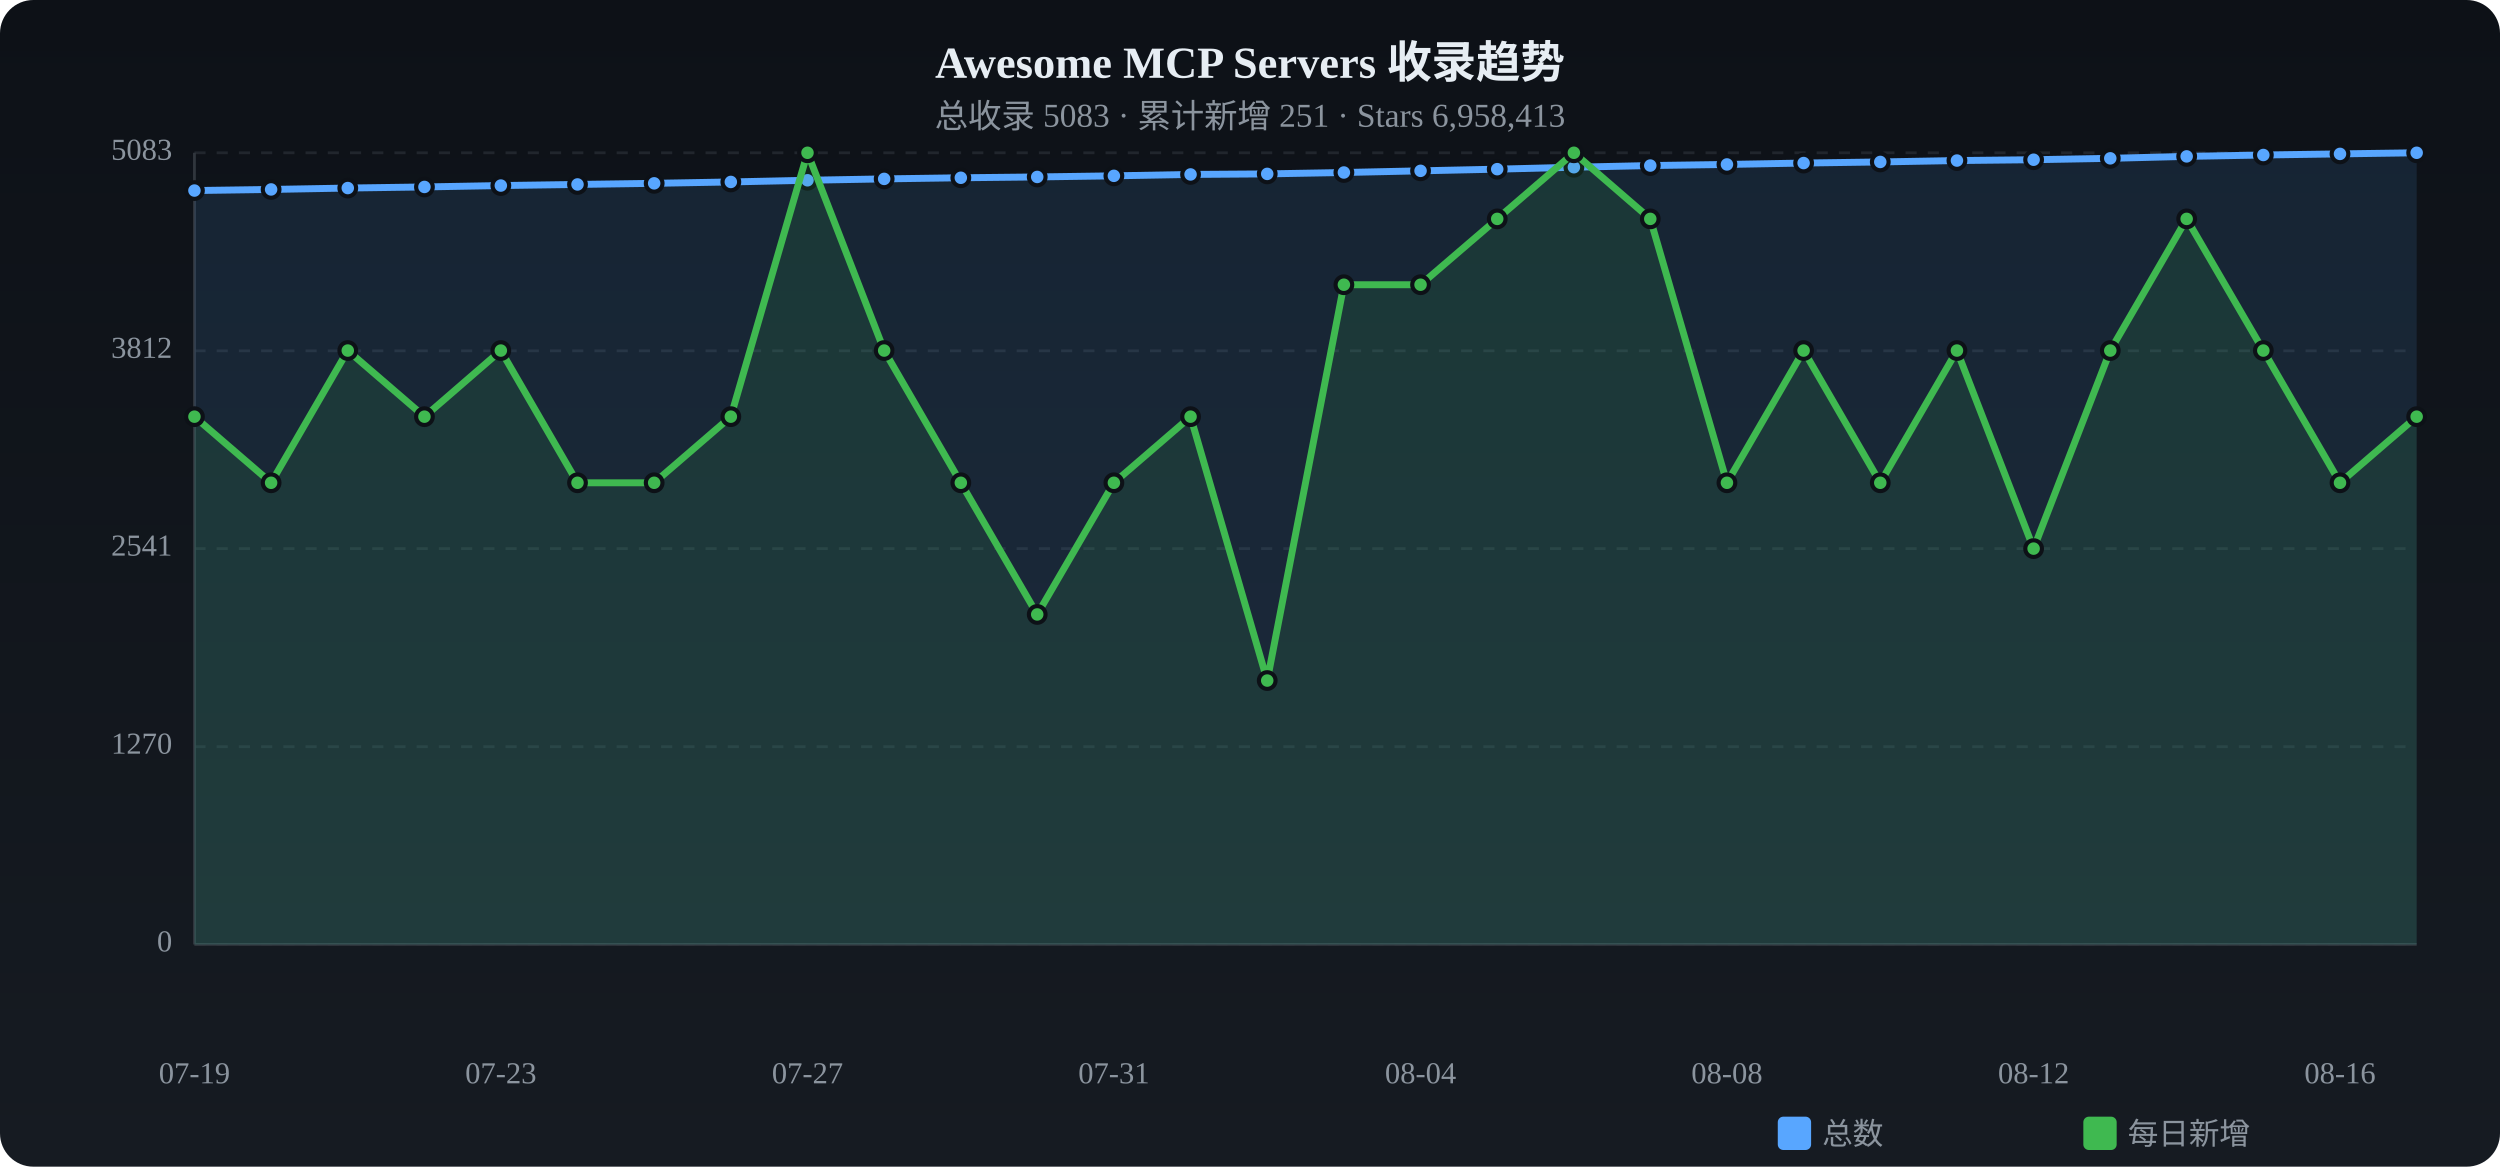
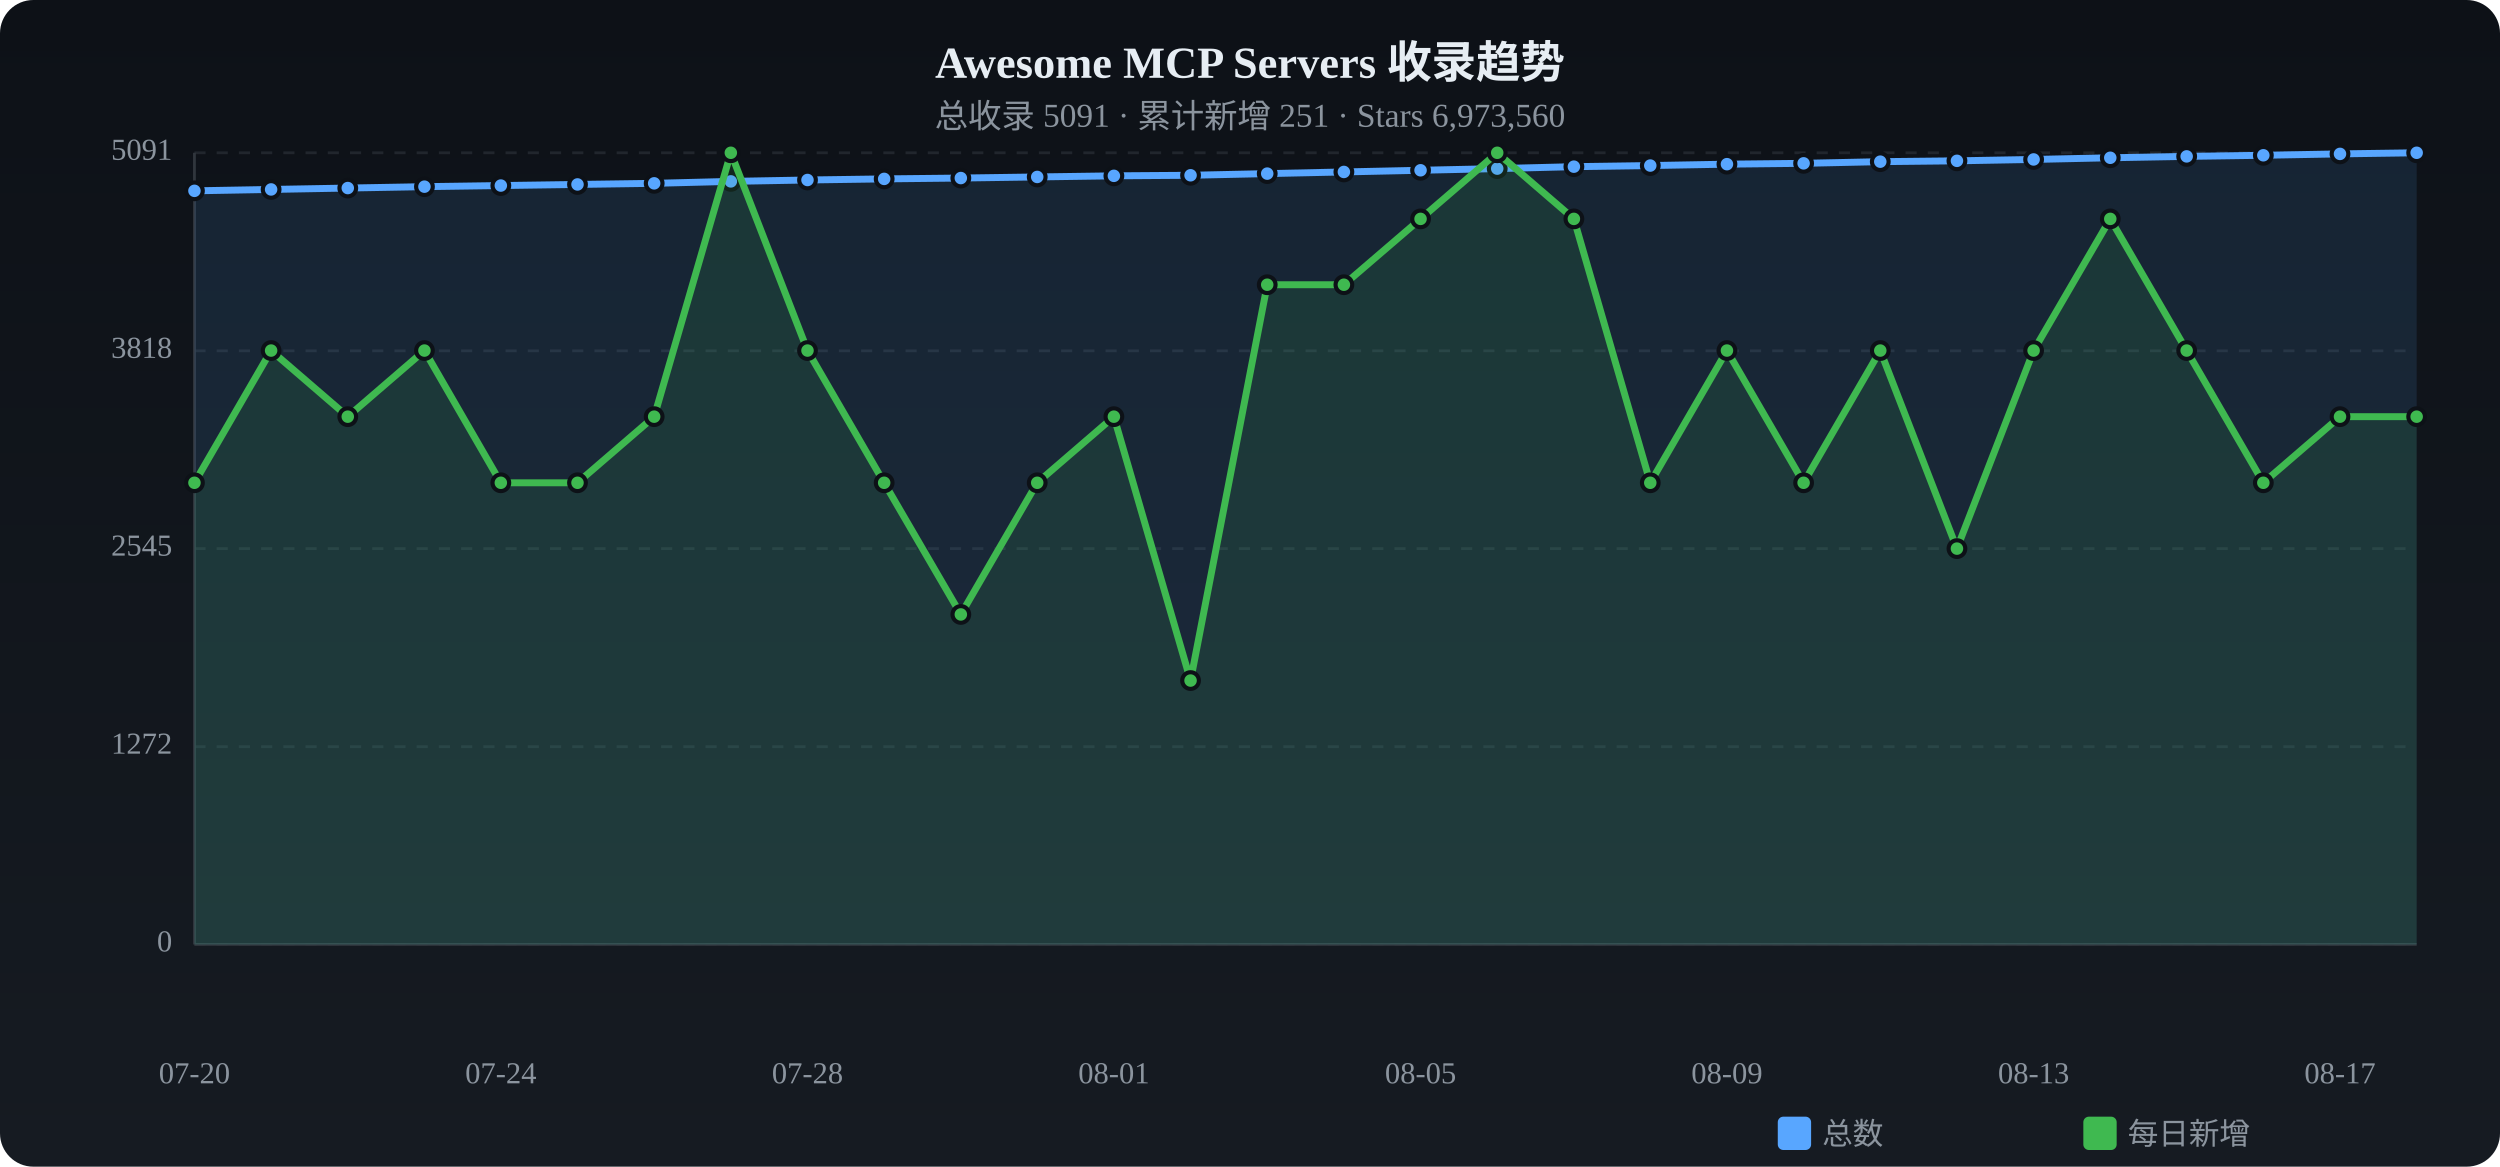
<svg xmlns="http://www.w3.org/2000/svg" viewBox="0 0 900 420" width="900" height="420">
  <defs>
    <linearGradient id="tbg" x1="0%" y1="0%" x2="0%" y2="100%">
      <stop offset="0%" stop-color="#0d1117" />
      <stop offset="100%" stop-color="#161b22" />
    </linearGradient>
  </defs>
  <rect width="900" height="420" rx="12" fill="url(#tbg)" />
  <text x="450.0" y="28" text-anchor="middle" fill="#e6edf3" font-size="16" font-weight="bold">Awesome MCP Servers 收录趋势</text>
-   <text x="450.0" y="46" text-anchor="middle" fill="#8b949e" font-size="12">总收录 5083 · 累计新增 251 · Stars 6,958,413</text>
+   <text x="450.0" y="46" text-anchor="middle" fill="#8b949e" font-size="12">总收录 5091 · 累计新增 251 · Stars 6,973,560</text>
  <text x="62" y="340.0" text-anchor="end" fill="#8b949e" font-size="11" dominant-baseline="middle">0</text>
  <line x1="70" y1="340.0" x2="870" y2="340.0" stroke="#21262d" stroke-dasharray="4 4" />
-   <text x="62" y="268.8" text-anchor="end" fill="#8b949e" font-size="11" dominant-baseline="middle">1270</text>
+   <text x="62" y="268.8" text-anchor="end" fill="#8b949e" font-size="11" dominant-baseline="middle">1272</text>
  <line x1="70" y1="268.8" x2="870" y2="268.8" stroke="#21262d" stroke-dasharray="4 4" />
-   <text x="62" y="197.5" text-anchor="end" fill="#8b949e" font-size="11" dominant-baseline="middle">2541</text>
+   <text x="62" y="197.5" text-anchor="end" fill="#8b949e" font-size="11" dominant-baseline="middle">2545</text>
  <line x1="70" y1="197.5" x2="870" y2="197.5" stroke="#21262d" stroke-dasharray="4 4" />
-   <text x="62" y="126.3" text-anchor="end" fill="#8b949e" font-size="11" dominant-baseline="middle">3812</text>
+   <text x="62" y="126.3" text-anchor="end" fill="#8b949e" font-size="11" dominant-baseline="middle">3818</text>
  <line x1="70" y1="126.3" x2="870" y2="126.3" stroke="#21262d" stroke-dasharray="4 4" />
-   <text x="62" y="55.0" text-anchor="end" fill="#8b949e" font-size="11" dominant-baseline="middle">5083</text>
+   <text x="62" y="55.0" text-anchor="end" fill="#8b949e" font-size="11" dominant-baseline="middle">5091</text>
  <line x1="70" y1="55.0" x2="870" y2="55.0" stroke="#21262d" stroke-dasharray="4 4" />
  <line x1="70" y1="55" x2="70" y2="340" stroke="#30363d" />
  <line x1="70" y1="340" x2="870" y2="340" stroke="#30363d" />
-   <path d="M70.0,68.6 L97.6,68.2 L125.2,67.7 L152.8,67.3 L180.3,66.8 L207.9,66.4 L235.5,66.0 L263.1,65.5 L290.7,64.9 L318.3,64.4 L345.9,64.0 L373.4,63.7 L401.0,63.3 L428.6,62.8 L456.2,62.6 L483.8,62.1 L511.4,61.5 L539.0,60.9 L566.6,60.2 L594.1,59.6 L621.7,59.2 L649.3,58.7 L676.9,58.3 L704.5,57.8 L732.1,57.5 L759.7,57.0 L787.2,56.3 L814.8,55.8 L842.4,55.4 L870.0,55.0 L870.0,340 L70.0,340 Z" fill="#58a6ff" opacity="0.12" />
-   <polyline points="70.0,68.6 97.6,68.2 125.2,67.7 152.8,67.3 180.3,66.8 207.9,66.4 235.5,66.0 263.1,65.5 290.7,64.9 318.3,64.4 345.9,64.0 373.4,63.7 401.0,63.3 428.6,62.8 456.2,62.6 483.8,62.1 511.4,61.5 539.0,60.9 566.6,60.2 594.1,59.6 621.7,59.2 649.3,58.7 676.9,58.3 704.5,57.8 732.1,57.5 759.7,57.0 787.2,56.3 814.8,55.8 842.4,55.4 870.0,55.0" fill="none" stroke="#58a6ff" stroke-width="2.5" stroke-linecap="round" stroke-linejoin="round" />
-   <circle cx="70.0" cy="68.6" r="3" fill="#58a6ff" stroke="#0d1117" stroke-width="1.5" />
+   <path d="M70.0,68.7 L97.6,68.2 L125.2,67.7 L152.8,67.2 L180.3,66.8 L207.9,66.4 L235.5,66.0 L263.1,65.3 L290.7,64.8 L318.3,64.4 L345.9,64.1 L373.4,63.7 L401.0,63.3 L428.6,63.1 L456.2,62.5 L483.8,61.9 L511.4,61.3 L539.0,60.7 L566.6,60.0 L594.1,59.6 L621.7,59.1 L649.3,58.8 L676.9,58.2 L704.5,57.9 L732.1,57.4 L759.7,56.8 L787.2,56.3 L814.8,55.9 L842.4,55.4 L870.0,55.0 L870.0,340 L70.0,340 Z" fill="#58a6ff" opacity="0.12" />
+   <polyline points="70.0,68.7 97.6,68.2 125.2,67.7 152.8,67.2 180.3,66.8 207.9,66.4 235.5,66.0 263.1,65.3 290.7,64.8 318.3,64.4 345.9,64.1 373.4,63.7 401.0,63.3 428.6,63.1 456.2,62.5 483.8,61.9 511.4,61.3 539.0,60.7 566.6,60.0 594.1,59.6 621.7,59.1 649.3,58.8 676.9,58.2 704.5,57.9 732.1,57.4 759.7,56.8 787.2,56.3 814.8,55.9 842.4,55.4 870.0,55.0" fill="none" stroke="#58a6ff" stroke-width="2.5" stroke-linecap="round" stroke-linejoin="round" />
+   <circle cx="70.0" cy="68.7" r="3" fill="#58a6ff" stroke="#0d1117" stroke-width="1.5" />
  <circle cx="97.6" cy="68.2" r="3" fill="#58a6ff" stroke="#0d1117" stroke-width="1.5" />
  <circle cx="125.2" cy="67.7" r="3" fill="#58a6ff" stroke="#0d1117" stroke-width="1.5" />
-   <circle cx="152.8" cy="67.3" r="3" fill="#58a6ff" stroke="#0d1117" stroke-width="1.5" />
+   <circle cx="152.8" cy="67.2" r="3" fill="#58a6ff" stroke="#0d1117" stroke-width="1.5" />
  <circle cx="180.3" cy="66.8" r="3" fill="#58a6ff" stroke="#0d1117" stroke-width="1.5" />
  <circle cx="207.9" cy="66.4" r="3" fill="#58a6ff" stroke="#0d1117" stroke-width="1.5" />
  <circle cx="235.5" cy="66.0" r="3" fill="#58a6ff" stroke="#0d1117" stroke-width="1.5" />
-   <circle cx="263.1" cy="65.5" r="3" fill="#58a6ff" stroke="#0d1117" stroke-width="1.5" />
-   <circle cx="290.7" cy="64.9" r="3" fill="#58a6ff" stroke="#0d1117" stroke-width="1.5" />
+   <circle cx="263.1" cy="65.3" r="3" fill="#58a6ff" stroke="#0d1117" stroke-width="1.5" />
+   <circle cx="290.7" cy="64.8" r="3" fill="#58a6ff" stroke="#0d1117" stroke-width="1.5" />
  <circle cx="318.3" cy="64.4" r="3" fill="#58a6ff" stroke="#0d1117" stroke-width="1.5" />
-   <circle cx="345.9" cy="64.0" r="3" fill="#58a6ff" stroke="#0d1117" stroke-width="1.5" />
+   <circle cx="345.9" cy="64.1" r="3" fill="#58a6ff" stroke="#0d1117" stroke-width="1.5" />
  <circle cx="373.4" cy="63.7" r="3" fill="#58a6ff" stroke="#0d1117" stroke-width="1.5" />
  <circle cx="401.0" cy="63.3" r="3" fill="#58a6ff" stroke="#0d1117" stroke-width="1.5" />
-   <circle cx="428.6" cy="62.8" r="3" fill="#58a6ff" stroke="#0d1117" stroke-width="1.5" />
-   <circle cx="456.2" cy="62.6" r="3" fill="#58a6ff" stroke="#0d1117" stroke-width="1.5" />
-   <circle cx="483.8" cy="62.1" r="3" fill="#58a6ff" stroke="#0d1117" stroke-width="1.5" />
-   <circle cx="511.4" cy="61.5" r="3" fill="#58a6ff" stroke="#0d1117" stroke-width="1.5" />
-   <circle cx="539.0" cy="60.9" r="3" fill="#58a6ff" stroke="#0d1117" stroke-width="1.5" />
-   <circle cx="566.6" cy="60.2" r="3" fill="#58a6ff" stroke="#0d1117" stroke-width="1.5" />
+   <circle cx="428.6" cy="63.1" r="3" fill="#58a6ff" stroke="#0d1117" stroke-width="1.5" />
+   <circle cx="456.2" cy="62.5" r="3" fill="#58a6ff" stroke="#0d1117" stroke-width="1.5" />
+   <circle cx="483.8" cy="61.9" r="3" fill="#58a6ff" stroke="#0d1117" stroke-width="1.5" />
+   <circle cx="511.4" cy="61.3" r="3" fill="#58a6ff" stroke="#0d1117" stroke-width="1.5" />
+   <circle cx="539.0" cy="60.7" r="3" fill="#58a6ff" stroke="#0d1117" stroke-width="1.5" />
+   <circle cx="566.6" cy="60.0" r="3" fill="#58a6ff" stroke="#0d1117" stroke-width="1.5" />
  <circle cx="594.1" cy="59.6" r="3" fill="#58a6ff" stroke="#0d1117" stroke-width="1.5" />
-   <circle cx="621.7" cy="59.2" r="3" fill="#58a6ff" stroke="#0d1117" stroke-width="1.5" />
-   <circle cx="649.3" cy="58.7" r="3" fill="#58a6ff" stroke="#0d1117" stroke-width="1.5" />
-   <circle cx="676.9" cy="58.3" r="3" fill="#58a6ff" stroke="#0d1117" stroke-width="1.5" />
-   <circle cx="704.5" cy="57.8" r="3" fill="#58a6ff" stroke="#0d1117" stroke-width="1.5" />
-   <circle cx="732.1" cy="57.5" r="3" fill="#58a6ff" stroke="#0d1117" stroke-width="1.5" />
-   <circle cx="759.7" cy="57.0" r="3" fill="#58a6ff" stroke="#0d1117" stroke-width="1.5" />
+   <circle cx="621.7" cy="59.1" r="3" fill="#58a6ff" stroke="#0d1117" stroke-width="1.5" />
+   <circle cx="649.3" cy="58.8" r="3" fill="#58a6ff" stroke="#0d1117" stroke-width="1.5" />
+   <circle cx="676.9" cy="58.2" r="3" fill="#58a6ff" stroke="#0d1117" stroke-width="1.5" />
+   <circle cx="704.5" cy="57.9" r="3" fill="#58a6ff" stroke="#0d1117" stroke-width="1.5" />
+   <circle cx="732.1" cy="57.4" r="3" fill="#58a6ff" stroke="#0d1117" stroke-width="1.5" />
+   <circle cx="759.7" cy="56.8" r="3" fill="#58a6ff" stroke="#0d1117" stroke-width="1.5" />
  <circle cx="787.2" cy="56.3" r="3" fill="#58a6ff" stroke="#0d1117" stroke-width="1.5" />
-   <circle cx="814.8" cy="55.8" r="3" fill="#58a6ff" stroke="#0d1117" stroke-width="1.5" />
+   <circle cx="814.8" cy="55.9" r="3" fill="#58a6ff" stroke="#0d1117" stroke-width="1.5" />
  <circle cx="842.4" cy="55.4" r="3" fill="#58a6ff" stroke="#0d1117" stroke-width="1.5" />
  <circle cx="870.0" cy="55.0" r="3" fill="#58a6ff" stroke="#0d1117" stroke-width="1.5" />
-   <path d="M70.0,150.0 L97.6,173.8 L125.2,126.2 L152.8,150.0 L180.3,126.2 L207.9,173.8 L235.5,173.8 L263.1,150.0 L290.7,55.0 L318.3,126.2 L345.9,173.8 L373.4,221.2 L401.0,173.8 L428.6,150.0 L456.2,245.0 L483.8,102.5 L511.4,102.5 L539.0,78.8 L566.6,55.0 L594.1,78.8 L621.7,173.8 L649.3,126.2 L676.9,173.8 L704.5,126.2 L732.1,197.5 L759.7,126.2 L787.2,78.8 L814.8,126.2 L842.4,173.8 L870.0,150.0 L870.0,340 L70.0,340 Z" fill="#3fb950" opacity="0.12" />
-   <polyline points="70.0,150.0 97.6,173.8 125.2,126.2 152.8,150.0 180.3,126.2 207.9,173.8 235.5,173.8 263.1,150.0 290.7,55.0 318.3,126.2 345.9,173.8 373.4,221.2 401.0,173.8 428.6,150.0 456.2,245.0 483.8,102.5 511.4,102.5 539.0,78.8 566.6,55.0 594.1,78.8 621.7,173.8 649.3,126.2 676.9,173.8 704.5,126.2 732.1,197.5 759.7,126.2 787.2,78.8 814.8,126.2 842.4,173.8 870.0,150.0" fill="none" stroke="#3fb950" stroke-width="2.5" stroke-linecap="round" stroke-linejoin="round" />
-   <circle cx="70.0" cy="150.0" r="3" fill="#3fb950" stroke="#0d1117" stroke-width="1.5" />
-   <circle cx="97.6" cy="173.8" r="3" fill="#3fb950" stroke="#0d1117" stroke-width="1.5" />
-   <circle cx="125.2" cy="126.2" r="3" fill="#3fb950" stroke="#0d1117" stroke-width="1.5" />
-   <circle cx="152.8" cy="150.0" r="3" fill="#3fb950" stroke="#0d1117" stroke-width="1.5" />
-   <circle cx="180.3" cy="126.2" r="3" fill="#3fb950" stroke="#0d1117" stroke-width="1.5" />
+   <path d="M70.0,173.8 L97.6,126.2 L125.2,150.0 L152.8,126.2 L180.3,173.8 L207.9,173.8 L235.5,150.0 L263.1,55.0 L290.7,126.2 L318.3,173.8 L345.9,221.2 L373.4,173.8 L401.0,150.0 L428.6,245.0 L456.2,102.5 L483.8,102.5 L511.4,78.8 L539.0,55.0 L566.6,78.8 L594.1,173.8 L621.7,126.2 L649.3,173.8 L676.9,126.2 L704.5,197.5 L732.1,126.2 L759.7,78.8 L787.2,126.2 L814.8,173.8 L842.4,150.0 L870.0,150.0 L870.0,340 L70.0,340 Z" fill="#3fb950" opacity="0.12" />
+   <polyline points="70.0,173.8 97.6,126.2 125.2,150.0 152.8,126.2 180.3,173.8 207.9,173.8 235.5,150.0 263.1,55.0 290.7,126.2 318.3,173.8 345.9,221.2 373.4,173.8 401.0,150.0 428.6,245.0 456.2,102.5 483.8,102.5 511.4,78.8 539.0,55.0 566.6,78.8 594.1,173.8 621.7,126.2 649.3,173.8 676.9,126.2 704.5,197.5 732.1,126.2 759.7,78.8 787.2,126.2 814.8,173.8 842.4,150.0 870.0,150.0" fill="none" stroke="#3fb950" stroke-width="2.5" stroke-linecap="round" stroke-linejoin="round" />
+   <circle cx="70.0" cy="173.8" r="3" fill="#3fb950" stroke="#0d1117" stroke-width="1.5" />
+   <circle cx="97.6" cy="126.2" r="3" fill="#3fb950" stroke="#0d1117" stroke-width="1.5" />
+   <circle cx="125.2" cy="150.0" r="3" fill="#3fb950" stroke="#0d1117" stroke-width="1.5" />
+   <circle cx="152.8" cy="126.2" r="3" fill="#3fb950" stroke="#0d1117" stroke-width="1.5" />
+   <circle cx="180.3" cy="173.8" r="3" fill="#3fb950" stroke="#0d1117" stroke-width="1.5" />
  <circle cx="207.9" cy="173.8" r="3" fill="#3fb950" stroke="#0d1117" stroke-width="1.5" />
-   <circle cx="235.5" cy="173.8" r="3" fill="#3fb950" stroke="#0d1117" stroke-width="1.5" />
-   <circle cx="263.1" cy="150.0" r="3" fill="#3fb950" stroke="#0d1117" stroke-width="1.5" />
-   <circle cx="290.7" cy="55.0" r="3" fill="#3fb950" stroke="#0d1117" stroke-width="1.5" />
-   <circle cx="318.3" cy="126.2" r="3" fill="#3fb950" stroke="#0d1117" stroke-width="1.5" />
-   <circle cx="345.9" cy="173.8" r="3" fill="#3fb950" stroke="#0d1117" stroke-width="1.5" />
-   <circle cx="373.4" cy="221.2" r="3" fill="#3fb950" stroke="#0d1117" stroke-width="1.5" />
-   <circle cx="401.0" cy="173.8" r="3" fill="#3fb950" stroke="#0d1117" stroke-width="1.5" />
-   <circle cx="428.6" cy="150.0" r="3" fill="#3fb950" stroke="#0d1117" stroke-width="1.5" />
-   <circle cx="456.2" cy="245.0" r="3" fill="#3fb950" stroke="#0d1117" stroke-width="1.5" />
+   <circle cx="235.5" cy="150.0" r="3" fill="#3fb950" stroke="#0d1117" stroke-width="1.5" />
+   <circle cx="263.1" cy="55.0" r="3" fill="#3fb950" stroke="#0d1117" stroke-width="1.5" />
+   <circle cx="290.7" cy="126.2" r="3" fill="#3fb950" stroke="#0d1117" stroke-width="1.5" />
+   <circle cx="318.3" cy="173.8" r="3" fill="#3fb950" stroke="#0d1117" stroke-width="1.5" />
+   <circle cx="345.9" cy="221.2" r="3" fill="#3fb950" stroke="#0d1117" stroke-width="1.5" />
+   <circle cx="373.4" cy="173.8" r="3" fill="#3fb950" stroke="#0d1117" stroke-width="1.5" />
+   <circle cx="401.0" cy="150.0" r="3" fill="#3fb950" stroke="#0d1117" stroke-width="1.5" />
+   <circle cx="428.6" cy="245.0" r="3" fill="#3fb950" stroke="#0d1117" stroke-width="1.5" />
+   <circle cx="456.2" cy="102.5" r="3" fill="#3fb950" stroke="#0d1117" stroke-width="1.5" />
  <circle cx="483.8" cy="102.5" r="3" fill="#3fb950" stroke="#0d1117" stroke-width="1.5" />
-   <circle cx="511.4" cy="102.5" r="3" fill="#3fb950" stroke="#0d1117" stroke-width="1.5" />
-   <circle cx="539.0" cy="78.8" r="3" fill="#3fb950" stroke="#0d1117" stroke-width="1.5" />
-   <circle cx="566.6" cy="55.0" r="3" fill="#3fb950" stroke="#0d1117" stroke-width="1.5" />
-   <circle cx="594.1" cy="78.8" r="3" fill="#3fb950" stroke="#0d1117" stroke-width="1.5" />
-   <circle cx="621.7" cy="173.8" r="3" fill="#3fb950" stroke="#0d1117" stroke-width="1.5" />
-   <circle cx="649.3" cy="126.2" r="3" fill="#3fb950" stroke="#0d1117" stroke-width="1.5" />
-   <circle cx="676.9" cy="173.8" r="3" fill="#3fb950" stroke="#0d1117" stroke-width="1.5" />
-   <circle cx="704.5" cy="126.2" r="3" fill="#3fb950" stroke="#0d1117" stroke-width="1.5" />
-   <circle cx="732.1" cy="197.5" r="3" fill="#3fb950" stroke="#0d1117" stroke-width="1.5" />
-   <circle cx="759.7" cy="126.2" r="3" fill="#3fb950" stroke="#0d1117" stroke-width="1.5" />
-   <circle cx="787.2" cy="78.8" r="3" fill="#3fb950" stroke="#0d1117" stroke-width="1.5" />
-   <circle cx="814.8" cy="126.2" r="3" fill="#3fb950" stroke="#0d1117" stroke-width="1.5" />
-   <circle cx="842.4" cy="173.8" r="3" fill="#3fb950" stroke="#0d1117" stroke-width="1.5" />
+   <circle cx="511.4" cy="78.8" r="3" fill="#3fb950" stroke="#0d1117" stroke-width="1.5" />
+   <circle cx="539.0" cy="55.0" r="3" fill="#3fb950" stroke="#0d1117" stroke-width="1.5" />
+   <circle cx="566.6" cy="78.8" r="3" fill="#3fb950" stroke="#0d1117" stroke-width="1.5" />
+   <circle cx="594.1" cy="173.8" r="3" fill="#3fb950" stroke="#0d1117" stroke-width="1.5" />
+   <circle cx="621.7" cy="126.2" r="3" fill="#3fb950" stroke="#0d1117" stroke-width="1.5" />
+   <circle cx="649.3" cy="173.8" r="3" fill="#3fb950" stroke="#0d1117" stroke-width="1.5" />
+   <circle cx="676.9" cy="126.2" r="3" fill="#3fb950" stroke="#0d1117" stroke-width="1.5" />
+   <circle cx="704.5" cy="197.5" r="3" fill="#3fb950" stroke="#0d1117" stroke-width="1.5" />
+   <circle cx="732.1" cy="126.2" r="3" fill="#3fb950" stroke="#0d1117" stroke-width="1.5" />
+   <circle cx="759.7" cy="78.8" r="3" fill="#3fb950" stroke="#0d1117" stroke-width="1.5" />
+   <circle cx="787.2" cy="126.2" r="3" fill="#3fb950" stroke="#0d1117" stroke-width="1.5" />
+   <circle cx="814.8" cy="173.8" r="3" fill="#3fb950" stroke="#0d1117" stroke-width="1.5" />
+   <circle cx="842.4" cy="150.0" r="3" fill="#3fb950" stroke="#0d1117" stroke-width="1.5" />
  <circle cx="870.0" cy="150.0" r="3" fill="#3fb950" stroke="#0d1117" stroke-width="1.5" />
-   <text x="70.0" y="390" text-anchor="middle" fill="#8b949e" font-size="11">07-19</text>
-   <text x="180.3" y="390" text-anchor="middle" fill="#8b949e" font-size="11">07-23</text>
-   <text x="290.7" y="390" text-anchor="middle" fill="#8b949e" font-size="11">07-27</text>
-   <text x="401.0" y="390" text-anchor="middle" fill="#8b949e" font-size="11">07-31</text>
-   <text x="511.4" y="390" text-anchor="middle" fill="#8b949e" font-size="11">08-04</text>
-   <text x="621.7" y="390" text-anchor="middle" fill="#8b949e" font-size="11">08-08</text>
-   <text x="732.1" y="390" text-anchor="middle" fill="#8b949e" font-size="11">08-12</text>
-   <text x="842.4" y="390" text-anchor="middle" fill="#8b949e" font-size="11">08-16</text>
+   <text x="70.0" y="390" text-anchor="middle" fill="#8b949e" font-size="11">07-20</text>
+   <text x="180.3" y="390" text-anchor="middle" fill="#8b949e" font-size="11">07-24</text>
+   <text x="290.7" y="390" text-anchor="middle" fill="#8b949e" font-size="11">07-28</text>
+   <text x="401.0" y="390" text-anchor="middle" fill="#8b949e" font-size="11">08-01</text>
+   <text x="511.4" y="390" text-anchor="middle" fill="#8b949e" font-size="11">08-05</text>
+   <text x="621.7" y="390" text-anchor="middle" fill="#8b949e" font-size="11">08-09</text>
+   <text x="732.1" y="390" text-anchor="middle" fill="#8b949e" font-size="11">08-13</text>
+   <text x="842.4" y="390" text-anchor="middle" fill="#8b949e" font-size="11">08-17</text>
  <rect x="640" y="402" width="12" height="12" rx="2" fill="#58a6ff" />
  <text x="656" y="412" fill="#8b949e" font-size="11">总数</text>
  <rect x="750" y="402" width="12" height="12" rx="2" fill="#3fb950" />
  <text x="766" y="412" fill="#8b949e" font-size="11">每日新增</text>
</svg>
